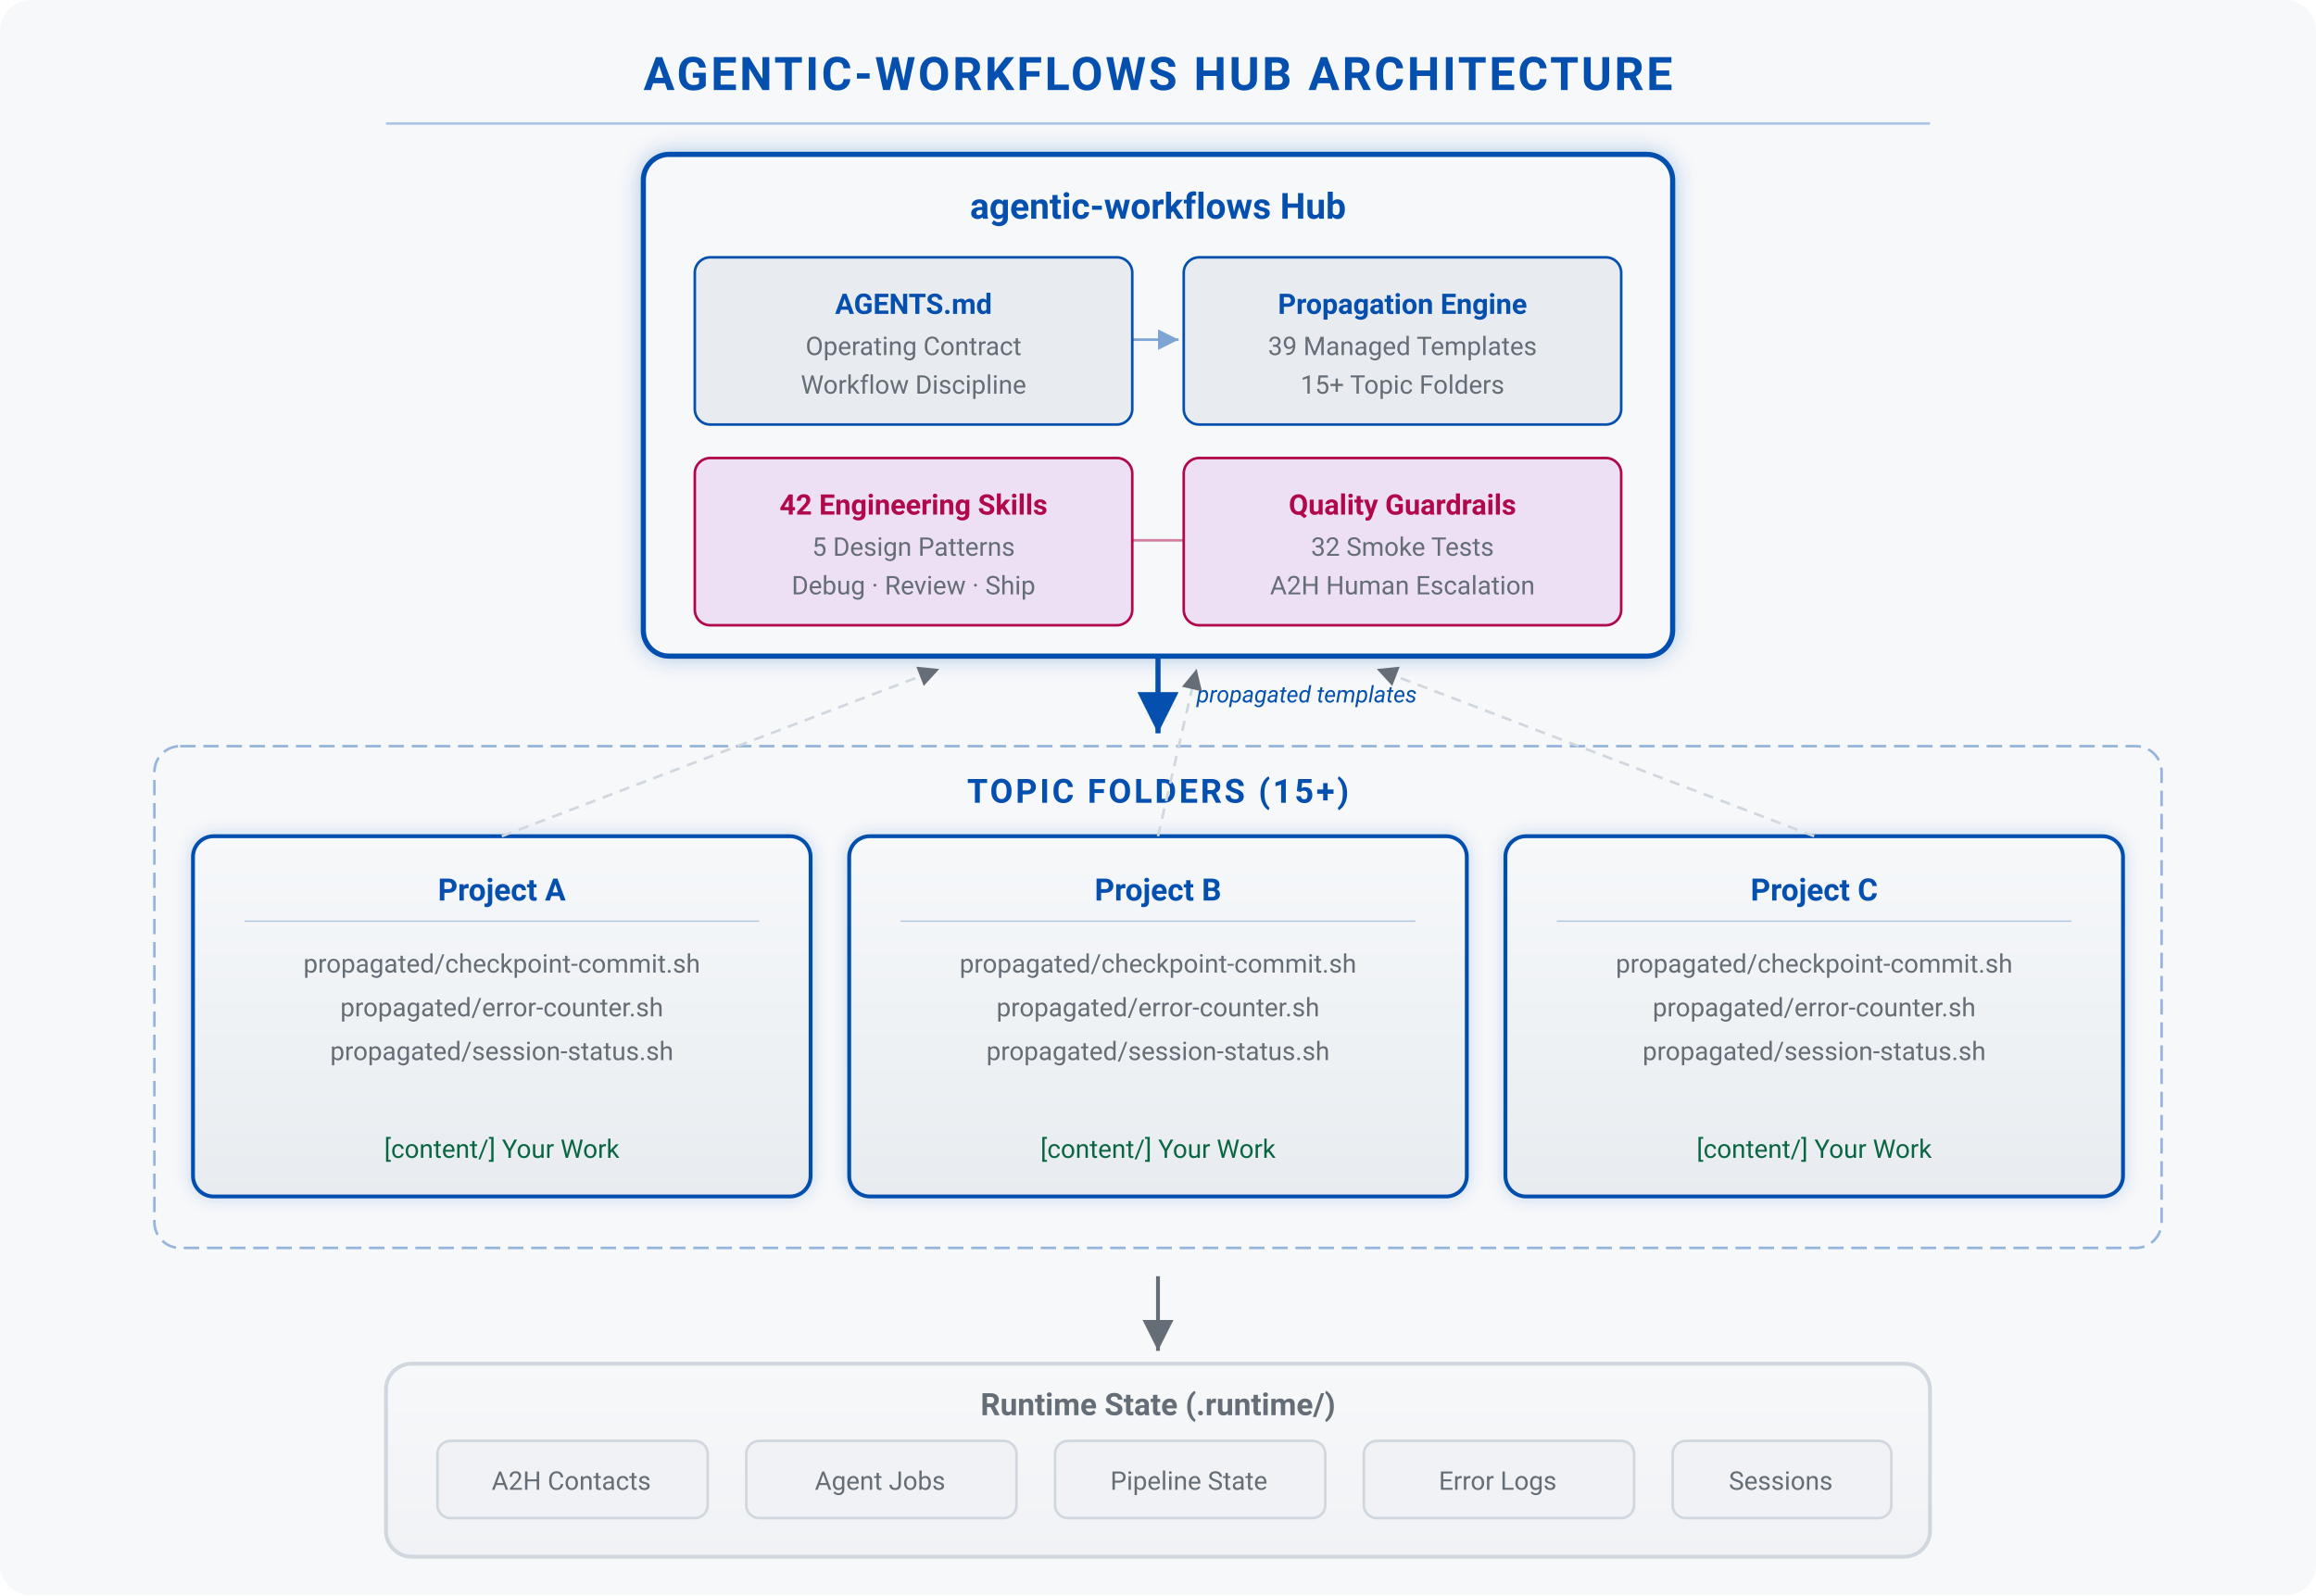
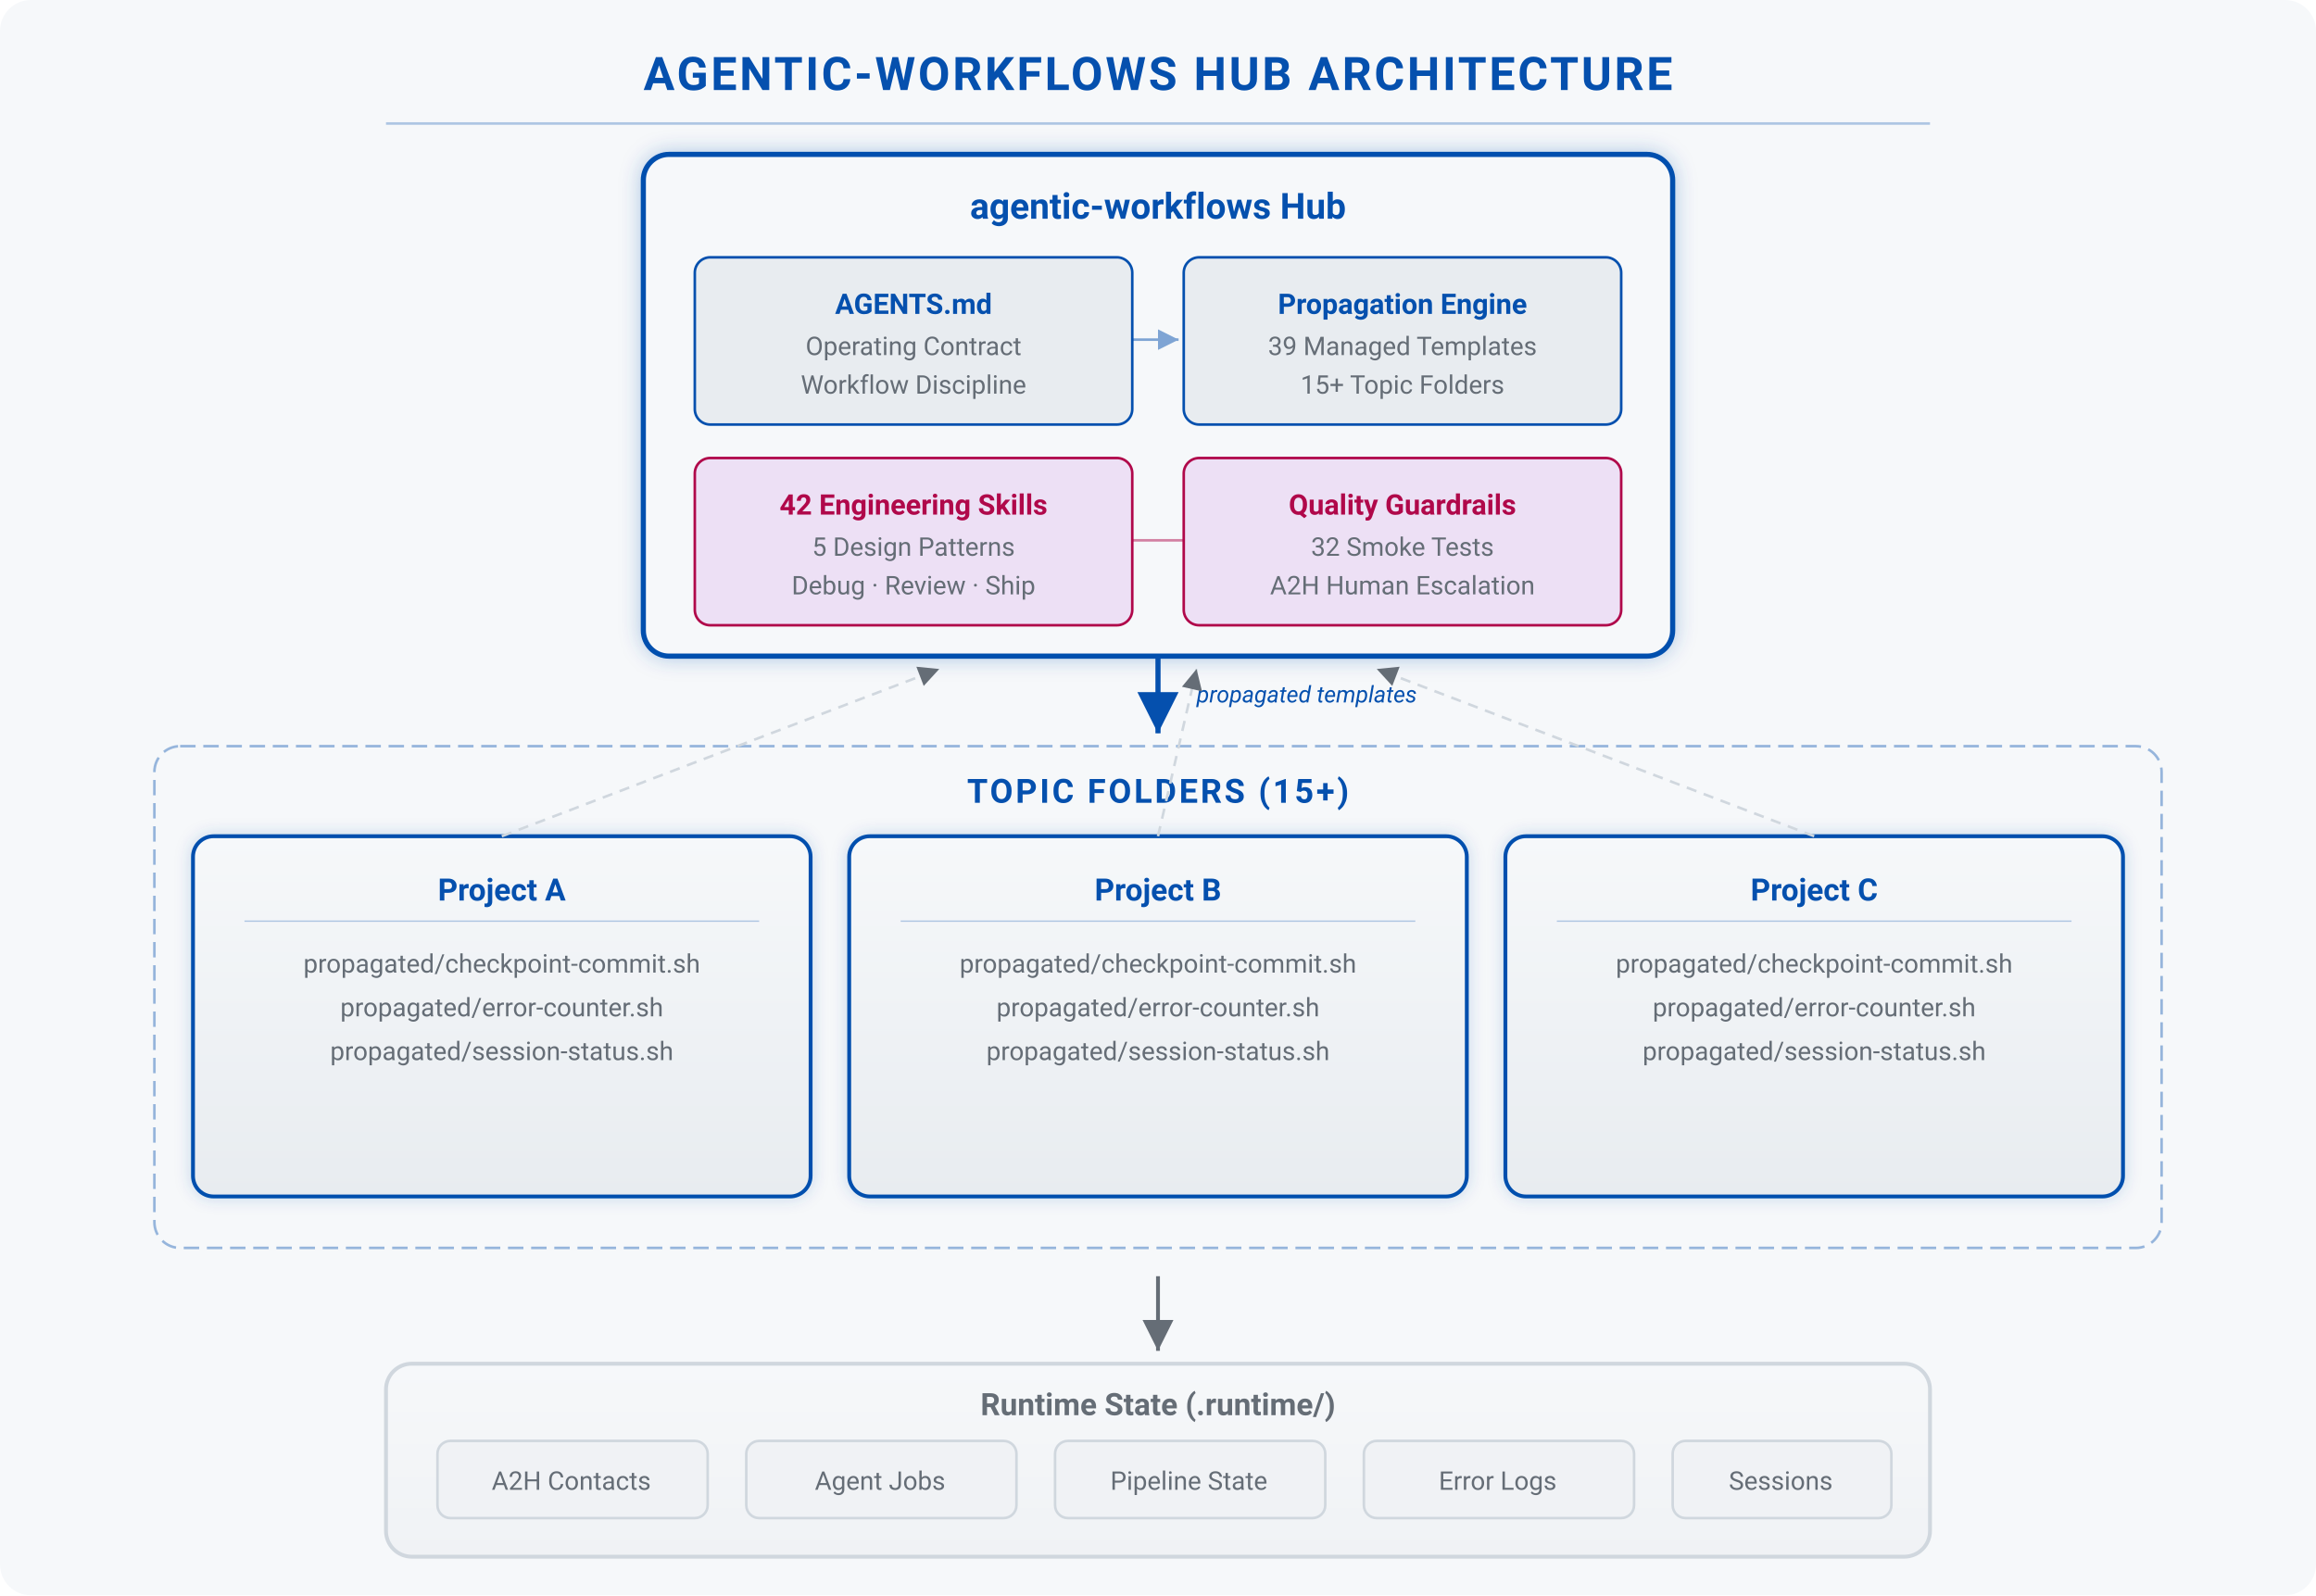
<svg xmlns="http://www.w3.org/2000/svg" viewBox="0 0 900 620" width="100%" height="100%" style="max-width:900px; background:#f6f8fa; border-radius:12px; font-family:-apple-system,BlinkMacSystemFont,'Segoe UI',Roboto,sans-serif;">
  <defs>
    <linearGradient id="hubGrad" x1="0%" y1="0%" x2="100%" y2="100%">
      <stop offset="0%" stop-color="#f6f8fa" />
      <stop offset="100%" stop-color="#f6f8fa" />
    </linearGradient>
    <linearGradient id="topicGrad" x1="0%" y1="0%" x2="0%" y2="100%">
      <stop offset="0%" stop-color="#f6f8fa" />
      <stop offset="100%" stop-color="#e8ecf0" />
    </linearGradient>
    <linearGradient id="runtimeGrad" x1="0%" y1="0%" x2="0%" y2="100%">
      <stop offset="0%" stop-color="#f6f8fa" />
      <stop offset="100%" stop-color="#f0f2f5" />
    </linearGradient>
    <filter id="glow">
      <feDropShadow dx="0" dy="0" stdDeviation="4" flood-color="#0550ae" flood-opacity="0.3" />
    </filter>
    <filter id="glowTopic">
      <feDropShadow dx="0" dy="0" stdDeviation="3" flood-color="#0550ae" flood-opacity="0.2" />
    </filter>
    <marker id="arrowT" viewBox="0 0 10 10" refX="10" refY="5" markerWidth="8" markerHeight="8" orient="auto">
      <path d="M 0 0 L 10 5 L 0 10 z" fill="#0550ae" />
    </marker>
    <marker id="arrowB" viewBox="0 0 10 10" refX="10" refY="5" markerWidth="8" markerHeight="8" orient="auto">
      <path d="M 0 0 L 10 5 L 0 10 z" fill="#656d76" />
    </marker>
  </defs>
  <rect width="900" height="620" rx="12" fill="#f6f8fa" />
  <text x="450" y="35" fill="#0550ae" font-size="18" font-weight="bold" text-anchor="middle" letter-spacing="1">AGENTIC-WORKFLOWS HUB ARCHITECTURE</text>
  <line x1="150" y1="48" x2="750" y2="48" stroke="#0550ae" stroke-width="1" opacity="0.3" />
  <rect x="250" y="60" width="400" height="195" rx="10" fill="url(#hubGrad)" stroke="#0550ae" stroke-width="2" filter="url(#glow)" />
  <text x="450" y="85" fill="#0550ae" font-size="14" font-weight="bold" text-anchor="middle">agentic-workflows Hub</text>
  <rect x="270" y="100" width="170" height="65" rx="6" fill="#e8ecf0" stroke="#0550ae" stroke-width="1" />
  <text x="355" y="122" fill="#0550ae" font-size="11" font-weight="bold" text-anchor="middle">AGENTS.md</text>
  <text x="355" y="138" fill="#656d76" font-size="10" text-anchor="middle">Operating Contract</text>
  <text x="355" y="153" fill="#656d76" font-size="10" text-anchor="middle">Workflow Discipline</text>
  <rect x="460" y="100" width="170" height="65" rx="6" fill="#e8ecf0" stroke="#0550ae" stroke-width="1" />
  <text x="545" y="122" fill="#0550ae" font-size="11" font-weight="bold" text-anchor="middle">Propagation Engine</text>
  <text x="545" y="138" fill="#656d76" font-size="10" text-anchor="middle">39 Managed Templates</text>
  <text x="545" y="153" fill="#656d76" font-size="10" text-anchor="middle">15+ Topic Folders</text>
  <rect x="270" y="178" width="170" height="65" rx="6" fill="#ede0f5" stroke="#b0084a" stroke-width="1" />
  <text x="355" y="200" fill="#b0084a" font-size="11" font-weight="bold" text-anchor="middle">42 Engineering Skills</text>
  <text x="355" y="216" fill="#656d76" font-size="10" text-anchor="middle">5 Design Patterns</text>
  <text x="355" y="231" fill="#656d76" font-size="10" text-anchor="middle">Debug · Review · Ship</text>
  <rect x="460" y="178" width="170" height="65" rx="6" fill="#ede0f5" stroke="#b0084a" stroke-width="1" />
  <text x="545" y="200" fill="#b0084a" font-size="11" font-weight="bold" text-anchor="middle">Quality Guardrails</text>
  <text x="545" y="216" fill="#656d76" font-size="10" text-anchor="middle">32 Smoke Tests</text>
  <text x="545" y="231" fill="#656d76" font-size="10" text-anchor="middle">A2H Human Escalation</text>
  <line x1="440" y1="132" x2="458" y2="132" stroke="#0550ae" stroke-width="1" opacity="0.5" marker-end="url(#arrowT)" />
  <line x1="440" y1="210" x2="460" y2="210" stroke="#b0084a" stroke-width="1" opacity="0.5" />
  <line x1="450" y1="255" x2="450" y2="285" stroke="#0550ae" stroke-width="2" marker-end="url(#arrowT)" />
  <text x="465" y="273" fill="#0550ae" font-size="9" font-style="italic">propagated templates</text>
  <rect x="60" y="290" width="780" height="195" rx="10" fill="none" stroke="#0550ae" stroke-width="1" stroke-dasharray="6,3" opacity="0.4" />
  <text x="450" y="312" fill="#0550ae" font-size="13" font-weight="bold" text-anchor="middle" letter-spacing="1">TOPIC FOLDERS (15+)</text>
  <rect x="75" y="325" width="240" height="140" rx="8" fill="url(#topicGrad)" stroke="#0550ae" stroke-width="1.5" filter="url(#glowTopic)" />
  <text x="195" y="350" fill="#0550ae" font-size="12" font-weight="bold" text-anchor="middle">Project A</text>
  <line x1="95" y1="358" x2="295" y2="358" stroke="#0550ae" stroke-width="0.5" opacity="0.3" />
  <text x="195" y="378" fill="#656d76" font-size="10" text-anchor="middle">propagated/checkpoint-commit.sh</text>
  <text x="195" y="395" fill="#656d76" font-size="10" text-anchor="middle">propagated/error-counter.sh</text>
  <text x="195" y="412" fill="#656d76" font-size="10" text-anchor="middle">propagated/session-status.sh</text>
-   <text x="195" y="450" fill="#0a6642" font-size="10" text-anchor="middle">[content/] Your Work</text>
  <rect x="330" y="325" width="240" height="140" rx="8" fill="url(#topicGrad)" stroke="#0550ae" stroke-width="1.5" filter="url(#glowTopic)" />
  <text x="450" y="350" fill="#0550ae" font-size="12" font-weight="bold" text-anchor="middle">Project B</text>
  <line x1="350" y1="358" x2="550" y2="358" stroke="#0550ae" stroke-width="0.5" opacity="0.3" />
  <text x="450" y="378" fill="#656d76" font-size="10" text-anchor="middle">propagated/checkpoint-commit.sh</text>
  <text x="450" y="395" fill="#656d76" font-size="10" text-anchor="middle">propagated/error-counter.sh</text>
  <text x="450" y="412" fill="#656d76" font-size="10" text-anchor="middle">propagated/session-status.sh</text>
-   <text x="450" y="450" fill="#0a6642" font-size="10" text-anchor="middle">[content/] Your Work</text>
  <rect x="585" y="325" width="240" height="140" rx="8" fill="url(#topicGrad)" stroke="#0550ae" stroke-width="1.5" filter="url(#glowTopic)" />
  <text x="705" y="350" fill="#0550ae" font-size="12" font-weight="bold" text-anchor="middle">Project C</text>
  <line x1="605" y1="358" x2="805" y2="358" stroke="#0550ae" stroke-width="0.5" opacity="0.3" />
  <text x="705" y="378" fill="#656d76" font-size="10" text-anchor="middle">propagated/checkpoint-commit.sh</text>
  <text x="705" y="395" fill="#656d76" font-size="10" text-anchor="middle">propagated/error-counter.sh</text>
  <text x="705" y="412" fill="#656d76" font-size="10" text-anchor="middle">propagated/session-status.sh</text>
-   <text x="705" y="450" fill="#0a6642" font-size="10" text-anchor="middle">[content/] Your Work</text>
  <line x1="195" y1="325" x2="365" y2="260" stroke="#d0d7de" stroke-width="1" stroke-dasharray="4,3" marker-end="url(#arrowB)" />
  <line x1="450" y1="325" x2="465" y2="260" stroke="#d0d7de" stroke-width="1" stroke-dasharray="4,3" marker-end="url(#arrowB)" />
  <line x1="705" y1="325" x2="535" y2="260" stroke="#d0d7de" stroke-width="1" stroke-dasharray="4,3" marker-end="url(#arrowB)" />
  <line x1="450" y1="496" x2="450" y2="525" stroke="#656d76" stroke-width="1.5" marker-end="url(#arrowB)" />
  <rect x="150" y="530" width="600" height="75" rx="10" fill="url(#runtimeGrad)" stroke="#d0d7de" stroke-width="1.5" />
  <text x="450" y="550" fill="#656d76" font-size="12" font-weight="bold" text-anchor="middle">Runtime State (.runtime/)</text>
  <rect x="170" y="560" width="105" height="30" rx="5" fill="#f0f2f5" stroke="#d0d7de" stroke-width="1" />
  <text x="222" y="579" fill="#656d76" font-size="10" text-anchor="middle">A2H Contacts</text>
  <rect x="290" y="560" width="105" height="30" rx="5" fill="#f0f2f5" stroke="#d0d7de" stroke-width="1" />
  <text x="342" y="579" fill="#656d76" font-size="10" text-anchor="middle">Agent Jobs</text>
  <rect x="410" y="560" width="105" height="30" rx="5" fill="#f0f2f5" stroke="#d0d7de" stroke-width="1" />
  <text x="462" y="579" fill="#656d76" font-size="10" text-anchor="middle">Pipeline State</text>
  <rect x="530" y="560" width="105" height="30" rx="5" fill="#f0f2f5" stroke="#d0d7de" stroke-width="1" />
  <text x="582" y="579" fill="#656d76" font-size="10" text-anchor="middle">Error Logs</text>
  <rect x="650" y="560" width="85" height="30" rx="5" fill="#f0f2f5" stroke="#d0d7de" stroke-width="1" />
  <text x="692" y="579" fill="#656d76" font-size="10" text-anchor="middle">Sessions</text>
</svg>
